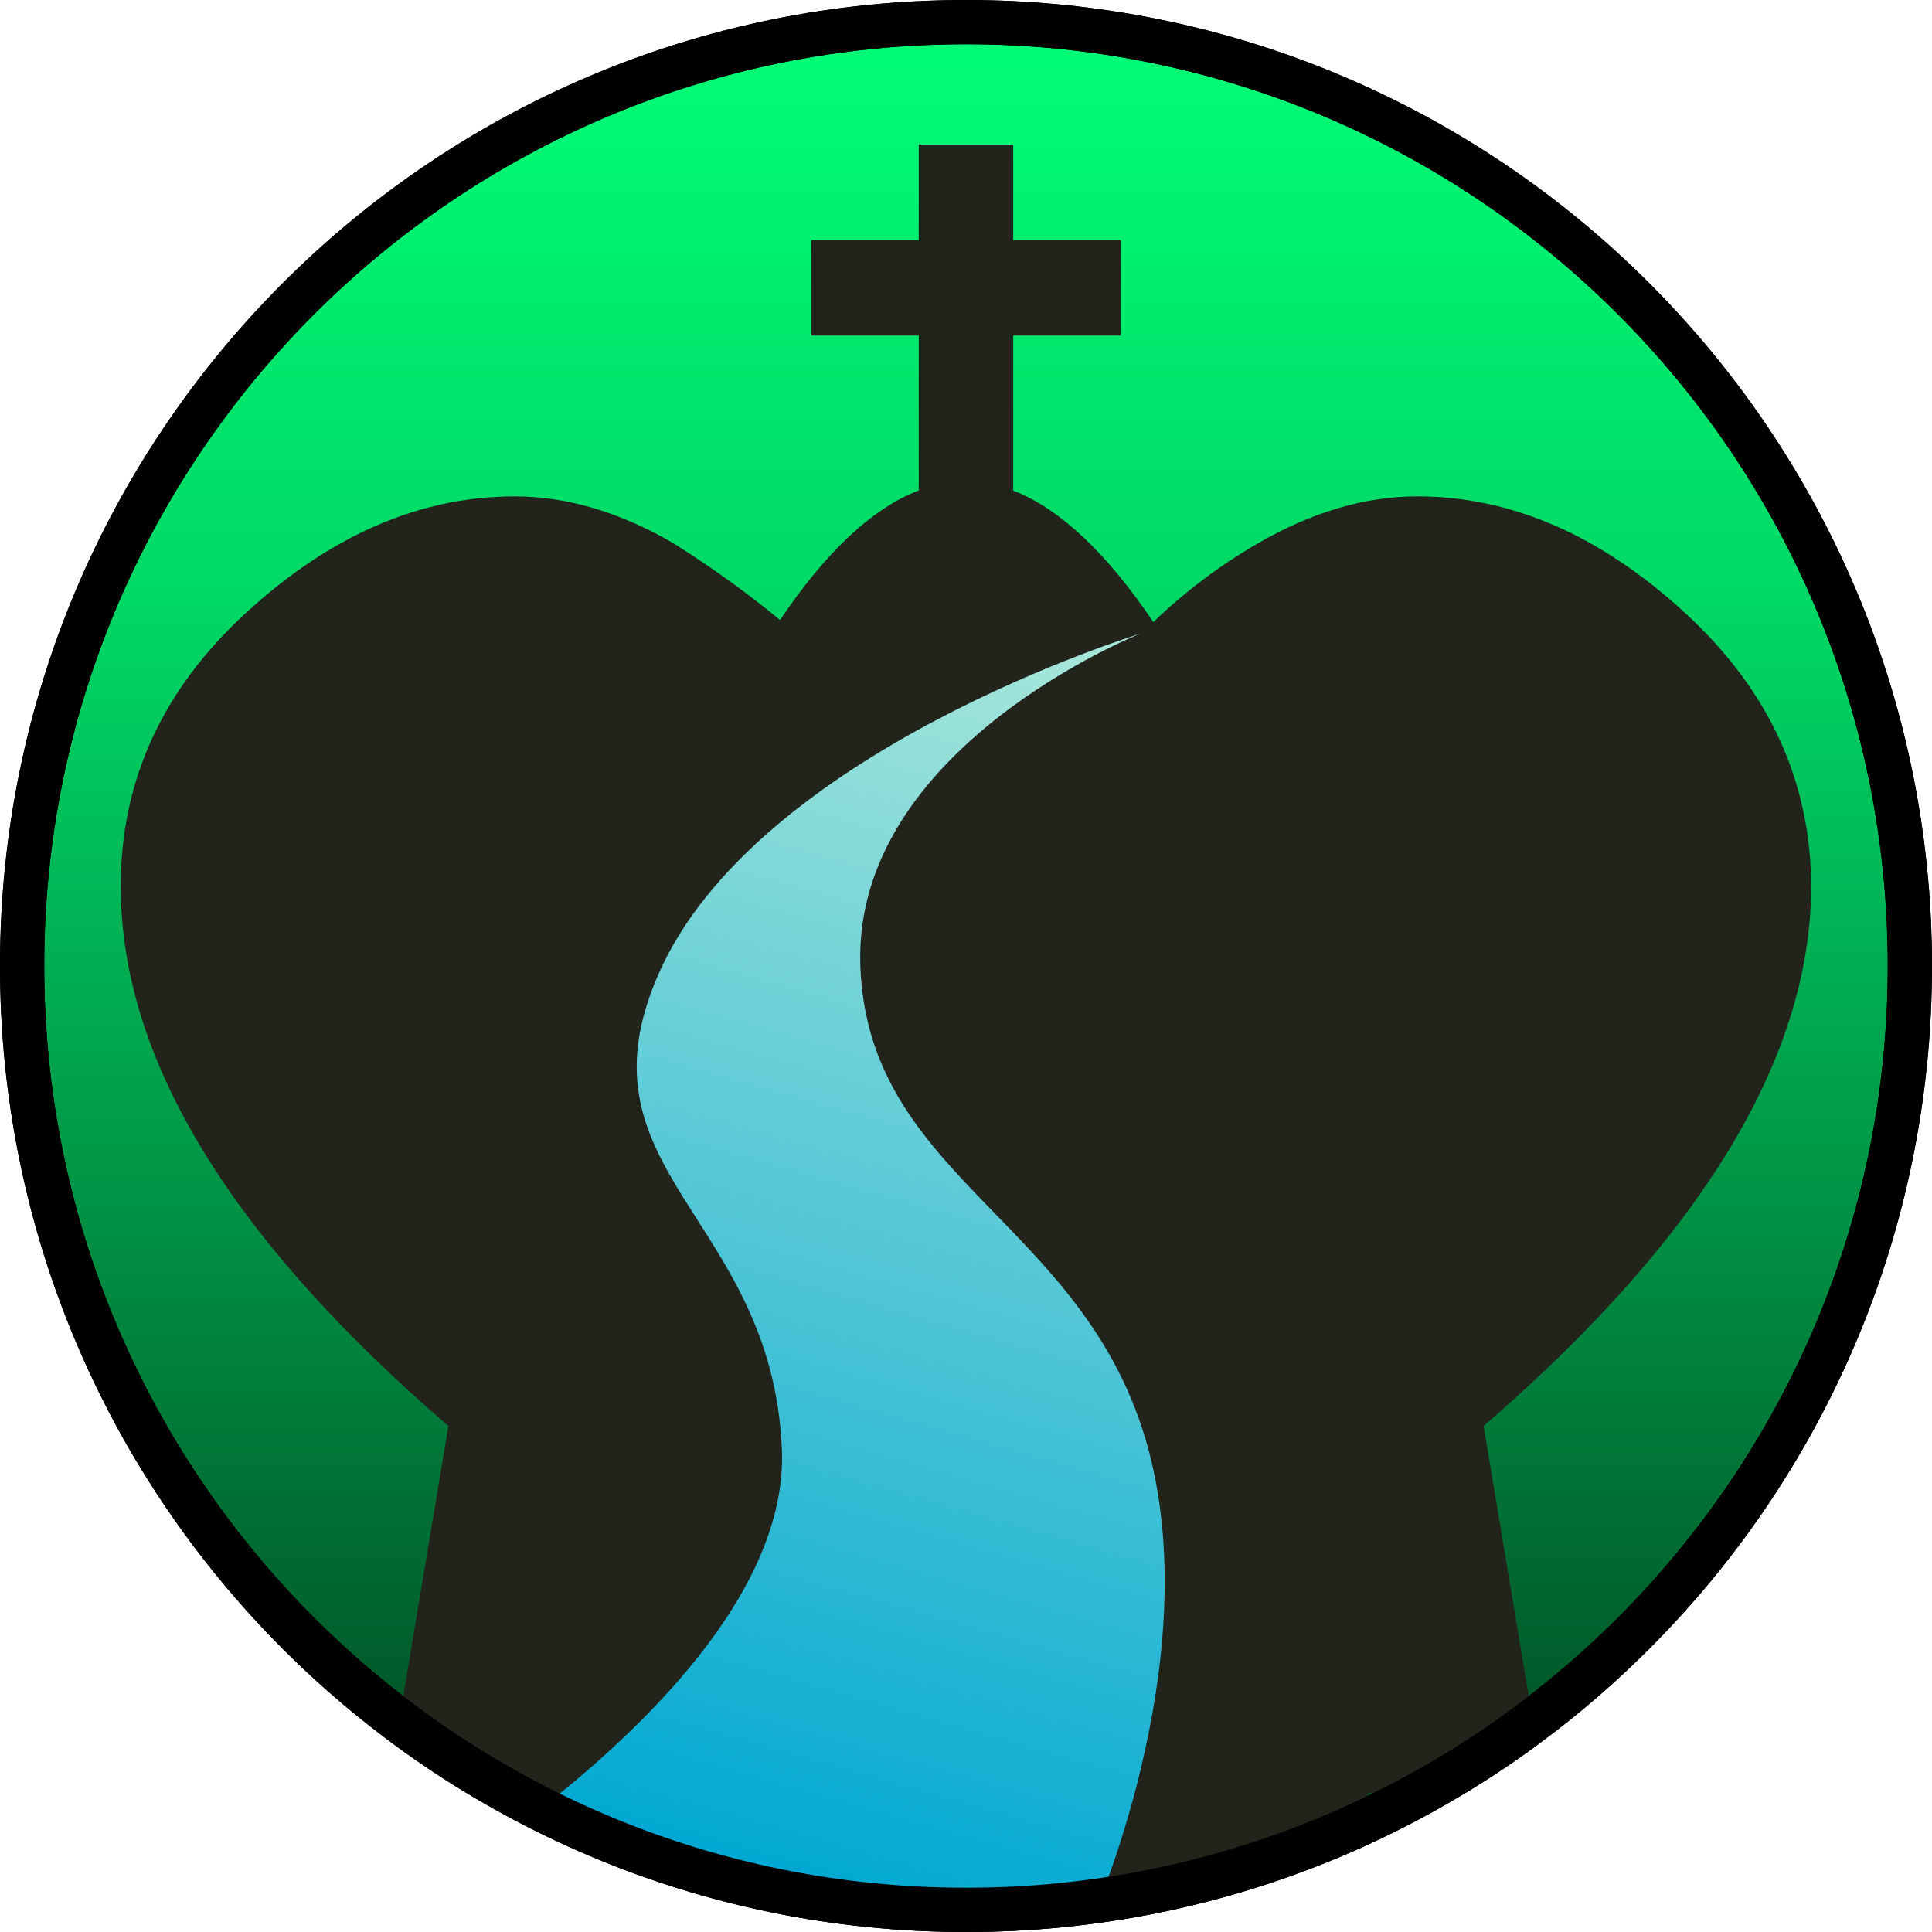
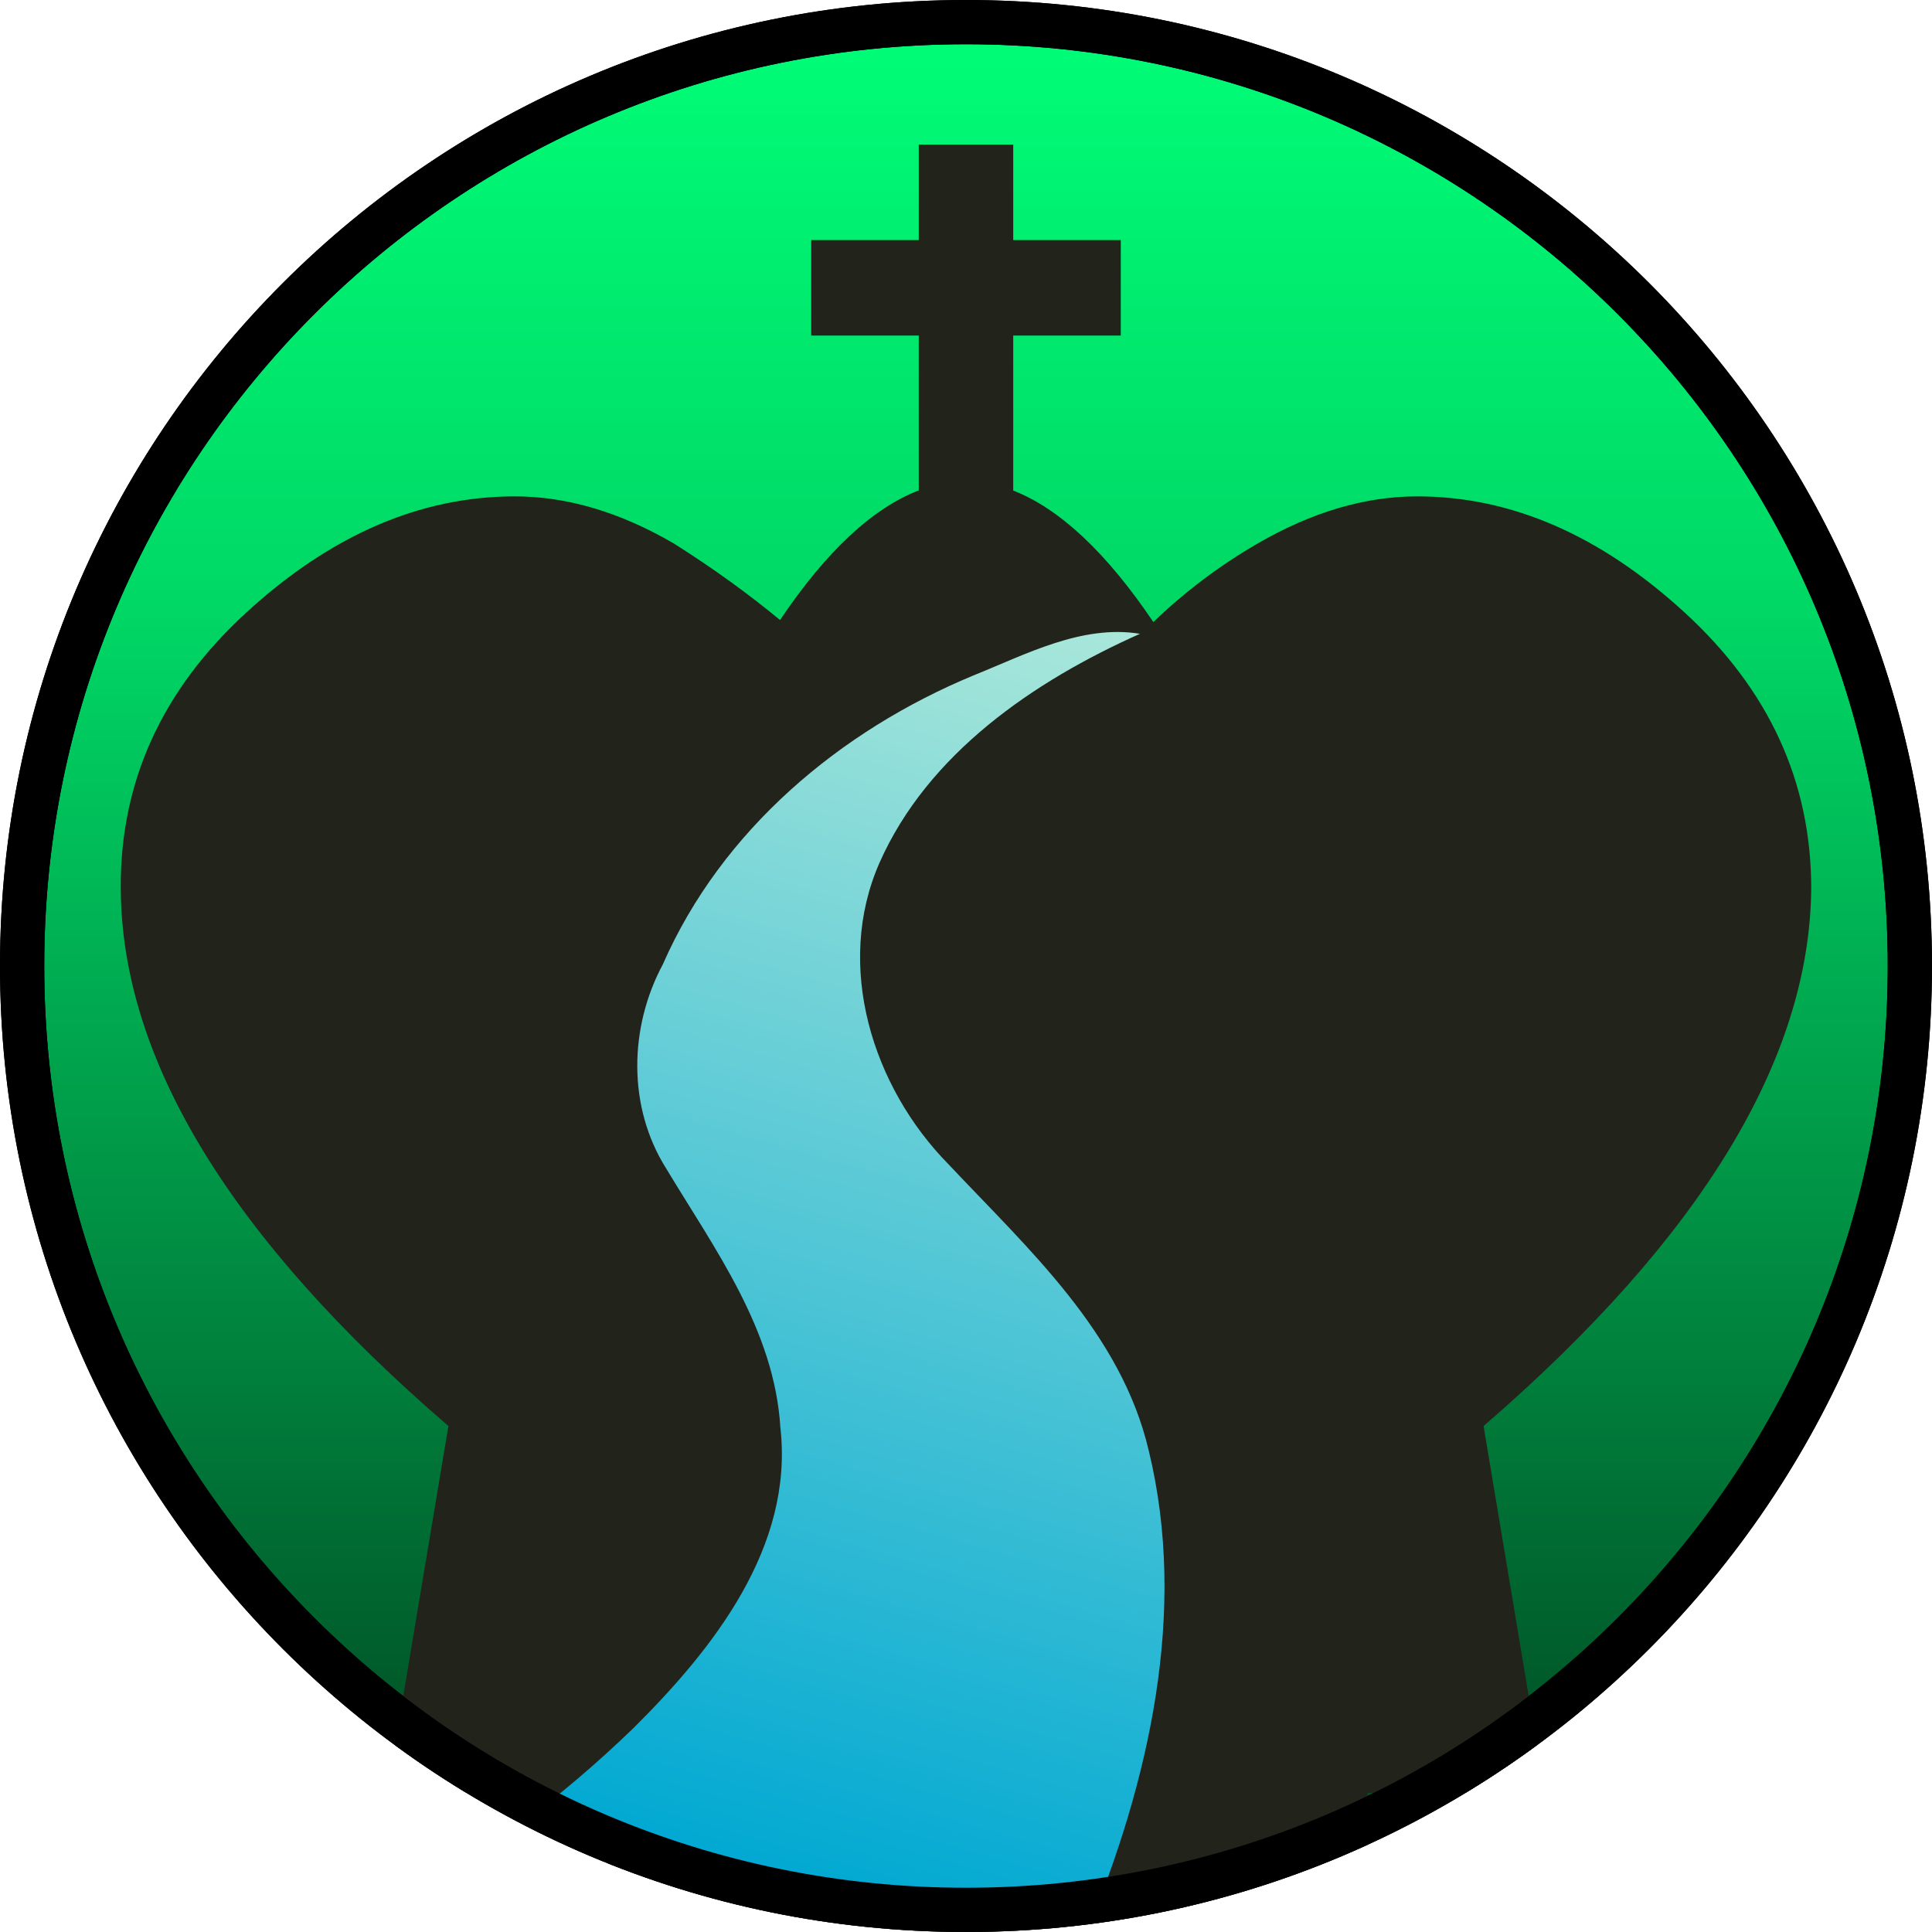
<svg xmlns="http://www.w3.org/2000/svg" xmlns:xlink="http://www.w3.org/1999/xlink" width="512" height="512" viewBox="0 0 135.467 135.467">
  <defs>
    <linearGradient id="b">
      <stop offset="0" stop-color="#a9e7da" />
      <stop offset="1" stop-color="#00a8d2" />
    </linearGradient>
    <linearGradient id="a">
      <stop offset="0" stop-color="#003e1d" />
      <stop offset=".682" stop-color="#00d765" />
      <stop offset="1" stop-color="#00ff78" />
    </linearGradient>
    <linearGradient xlink:href="#a" id="c" x1="0" y1="67.733" x2="135.467" y2="67.733" gradientUnits="userSpaceOnUse" spreadMethod="pad" gradientTransform="translate(-135.467)" />
    <clipPath clipPathUnits="userSpaceOnUse" id="d">
      <ellipse cx="395.909" cy="386.562" rx="317.639" ry="317.061" fill="#5df" stroke="#9cb0ae" stroke-width="25.966" stroke-linejoin="round" paint-order="fill markers stroke" />
    </clipPath>
    <clipPath clipPathUnits="userSpaceOnUse" id="f">
      <circle cx="67.733" cy="67.733" r="65.077" fill="#5df" stroke="#9cb0ae" stroke-width="5.312" stroke-linejoin="round" paint-order="fill markers stroke" />
    </clipPath>
    <linearGradient xlink:href="#b" id="g" x1="79.933" y1="44.439" x2="54.912" y2="132.546" gradientUnits="userSpaceOnUse" />
    <clipPath clipPathUnits="userSpaceOnUse" id="e">
      <circle cy="255.215" cx="256" r="274.286" stroke-width="11.863" stroke-linejoin="round" paint-order="fill markers stroke" />
    </clipPath>
  </defs>
  <ellipse cx="-67.733" cy="67.733" rx="66.182" ry="66.182" transform="rotate(-90)" fill="url(#c)" stroke="#000" stroke-width="3.102" stroke-linejoin="round" paint-order="fill markers stroke" />
  <path d="M242.59 21.986v27.112h-30.537v27.109h30.537l-.002 43.969c-13.13 5.035-26.353 17.41-39.39 36.8-8.365-6.922-18.264-14.206-30.096-21.695-15.316-8.941-30.394-13.412-45.233-13.412-26.825 0-52.222 10.987-76.193 32.961-23.972 21.974-35.864 48.085-35.674 78.334.19 48.513 31.202 99.404 93.033 152.674L91.627 490H154v46h216v-46h50.375l-17.406-104.162c61.64-53.27 92.65-104.16 93.031-152.674 0-30.25-11.986-56.36-35.957-78.334-23.971-21.974-49.275-32.96-75.91-32.96-14.84 0-29.963 4.47-45.373 13.411a153.652 153.652 0 0 0-29.559 22.276c-13.27-19.679-26.629-32.226-39.787-37.338V76.207h30.535v-27.11h-30.535v-27.11z" clip-path="url(#e)" transform="matrix(.24694 0 0 .24694 4.516 4.71)" fill="#22241c" />
-   <path d="M79.933 44.44s-26.92 8.205-33.778 23.897c-6.048 13.838 7.965 16.967 8.668 33.263.704 16.302-27.055 32.197-27.055 32.197l48.432 1.67s7.868-17.103 4.723-32.166c-3.652-17.498-20.04-20.033-20.598-35.568-.55-15.304 19.608-23.294 19.608-23.294z" clip-path="url(#f)" fill="url(#g)" />
+   <path clip-path="url(#f)" d="M79.933 44.44c-4.075-.663-7.997 1.442-11.69 2.925-9.35 3.878-17.636 10.839-21.76 20.24-2.38 4.435-2.49 10.005.223 14.32 3.417 5.675 7.598 11.316 8.013 18.185.947 8.364-4.711 15.509-10.294 21.05-5.015 4.863-10.67 9.047-16.657 12.637l48.432 1.67c4.36-10.552 7.1-22.445 4.345-33.763-1.948-8.274-8.436-14.113-14.022-20.05-5.354-5.426-8.028-13.943-4.854-21.16 3.393-7.667 10.839-12.744 18.264-16.055z" fill="url(#g)" />
  <ellipse transform="rotate(-90)" ry="66.182" rx="66.182" cy="67.733" cx="-67.733" fill="none" stroke="#000" stroke-width="3.102" stroke-linejoin="round" paint-order="fill markers stroke" />
</svg>
